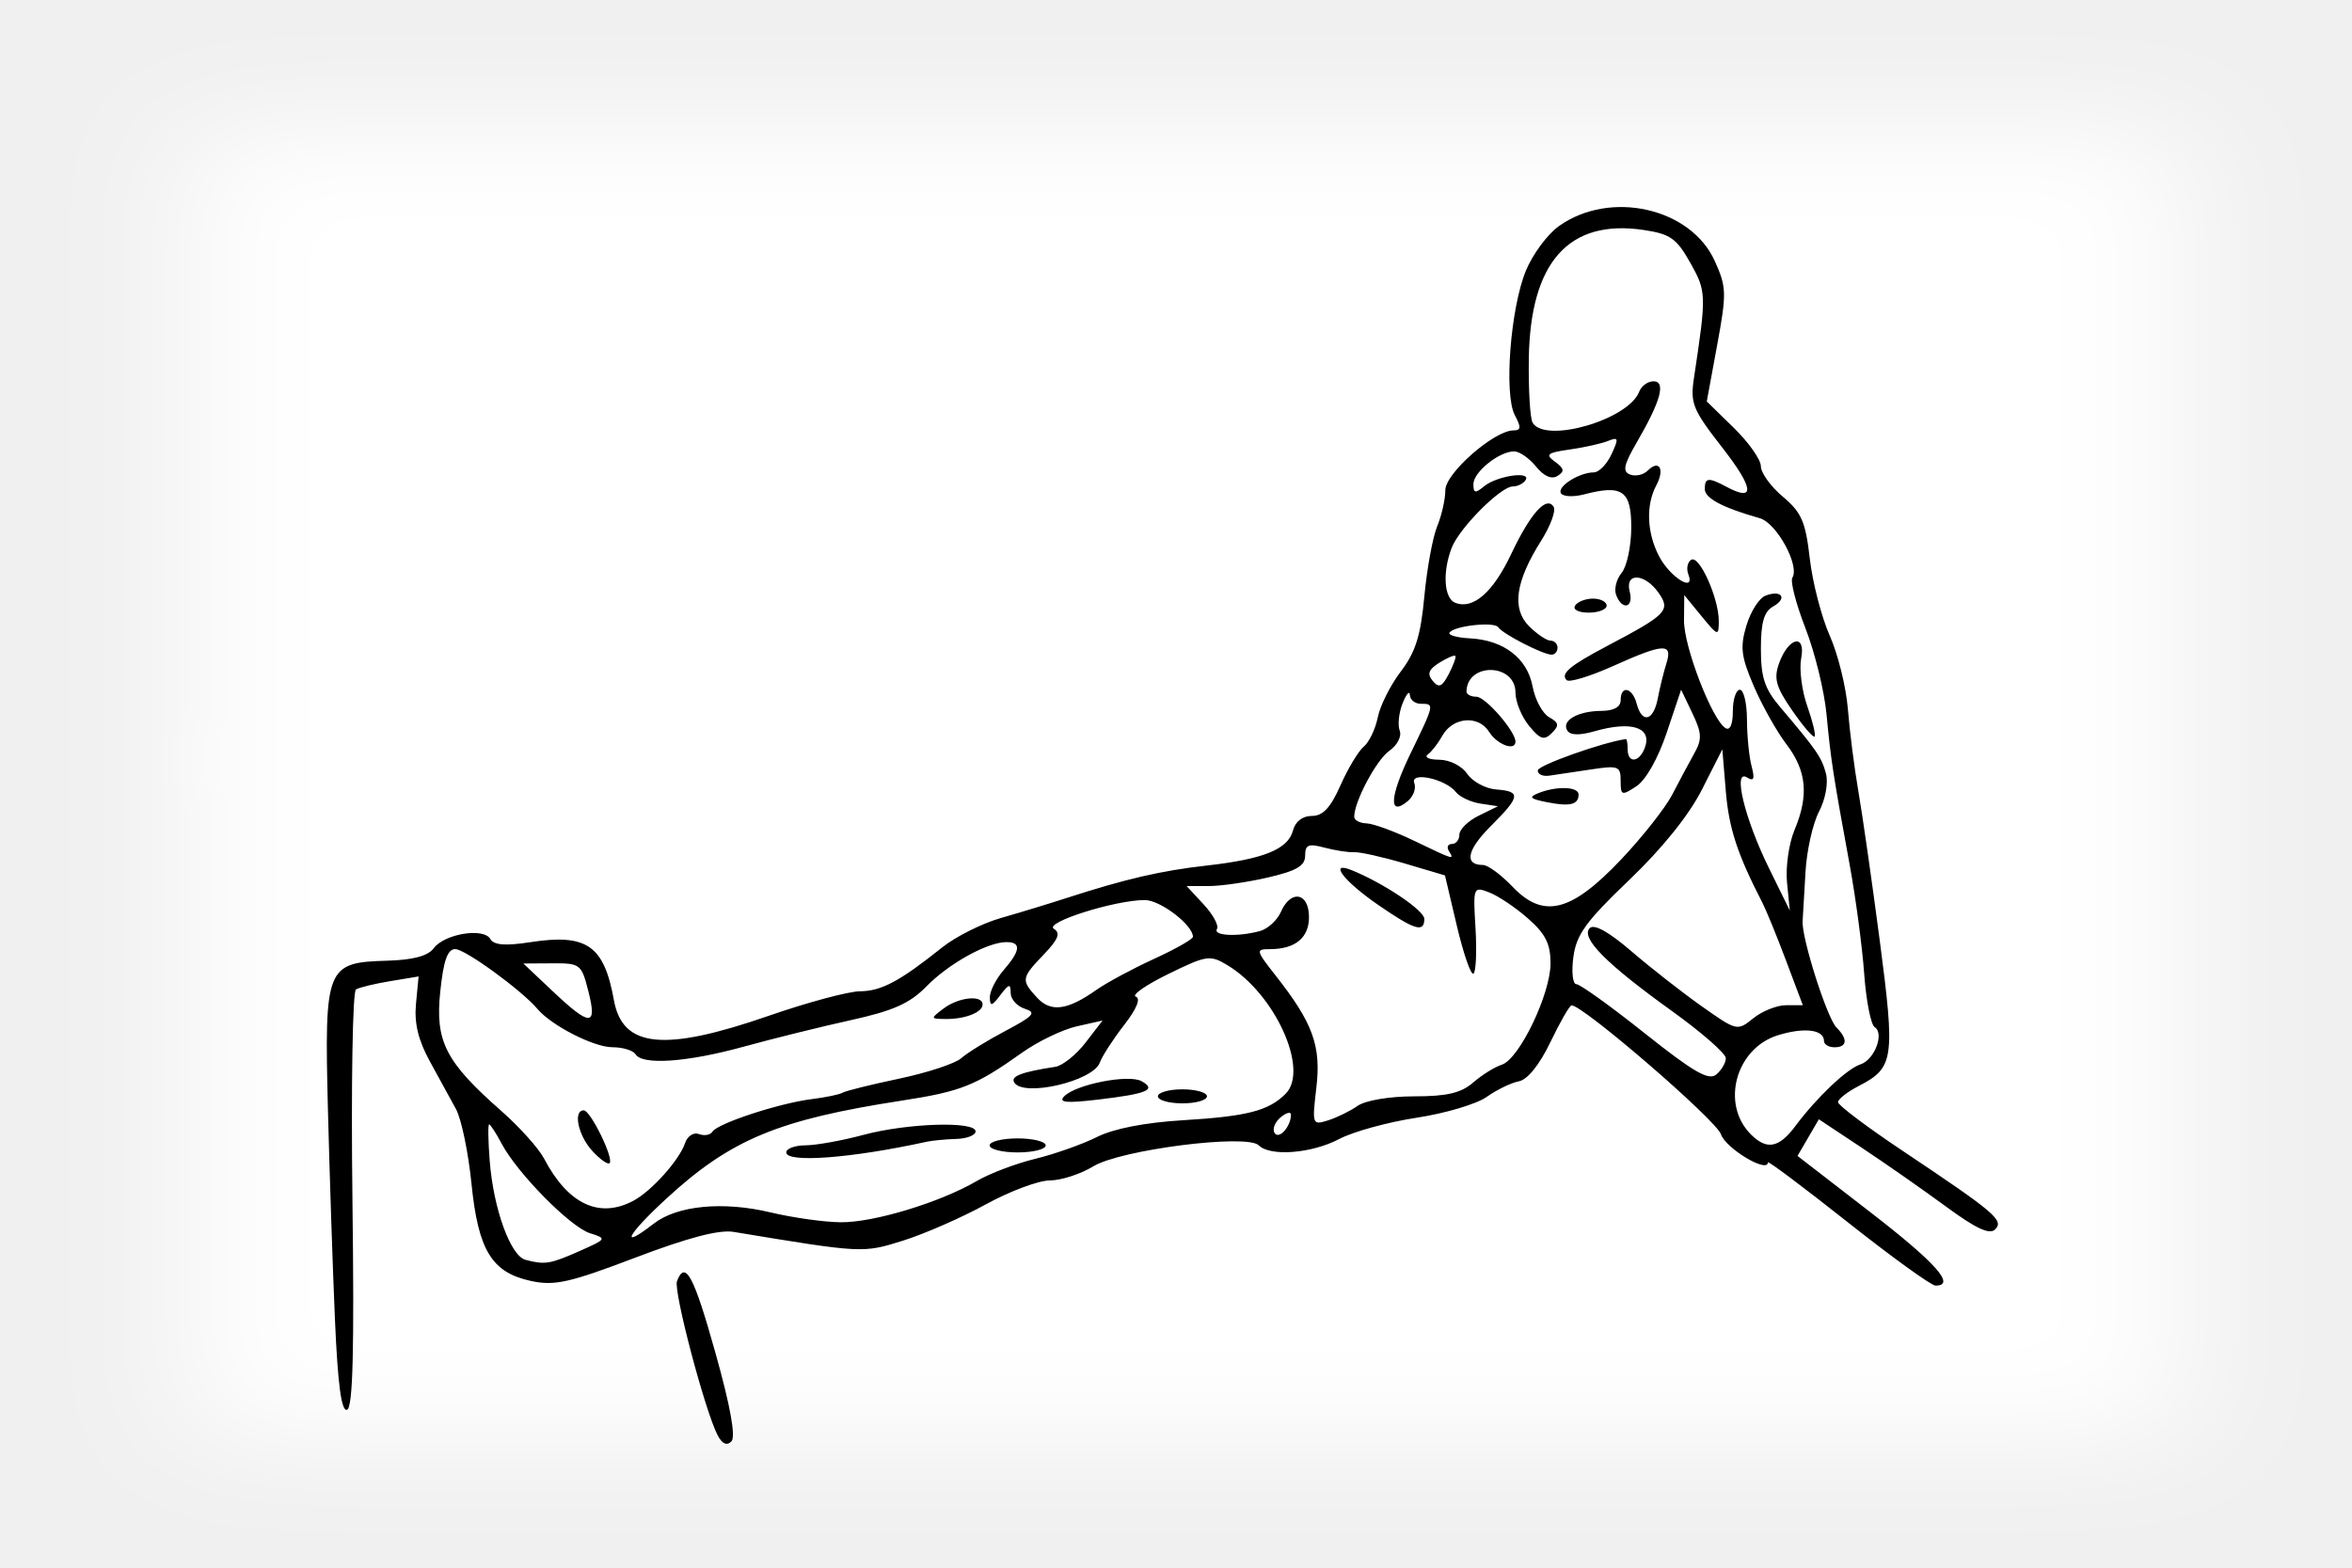
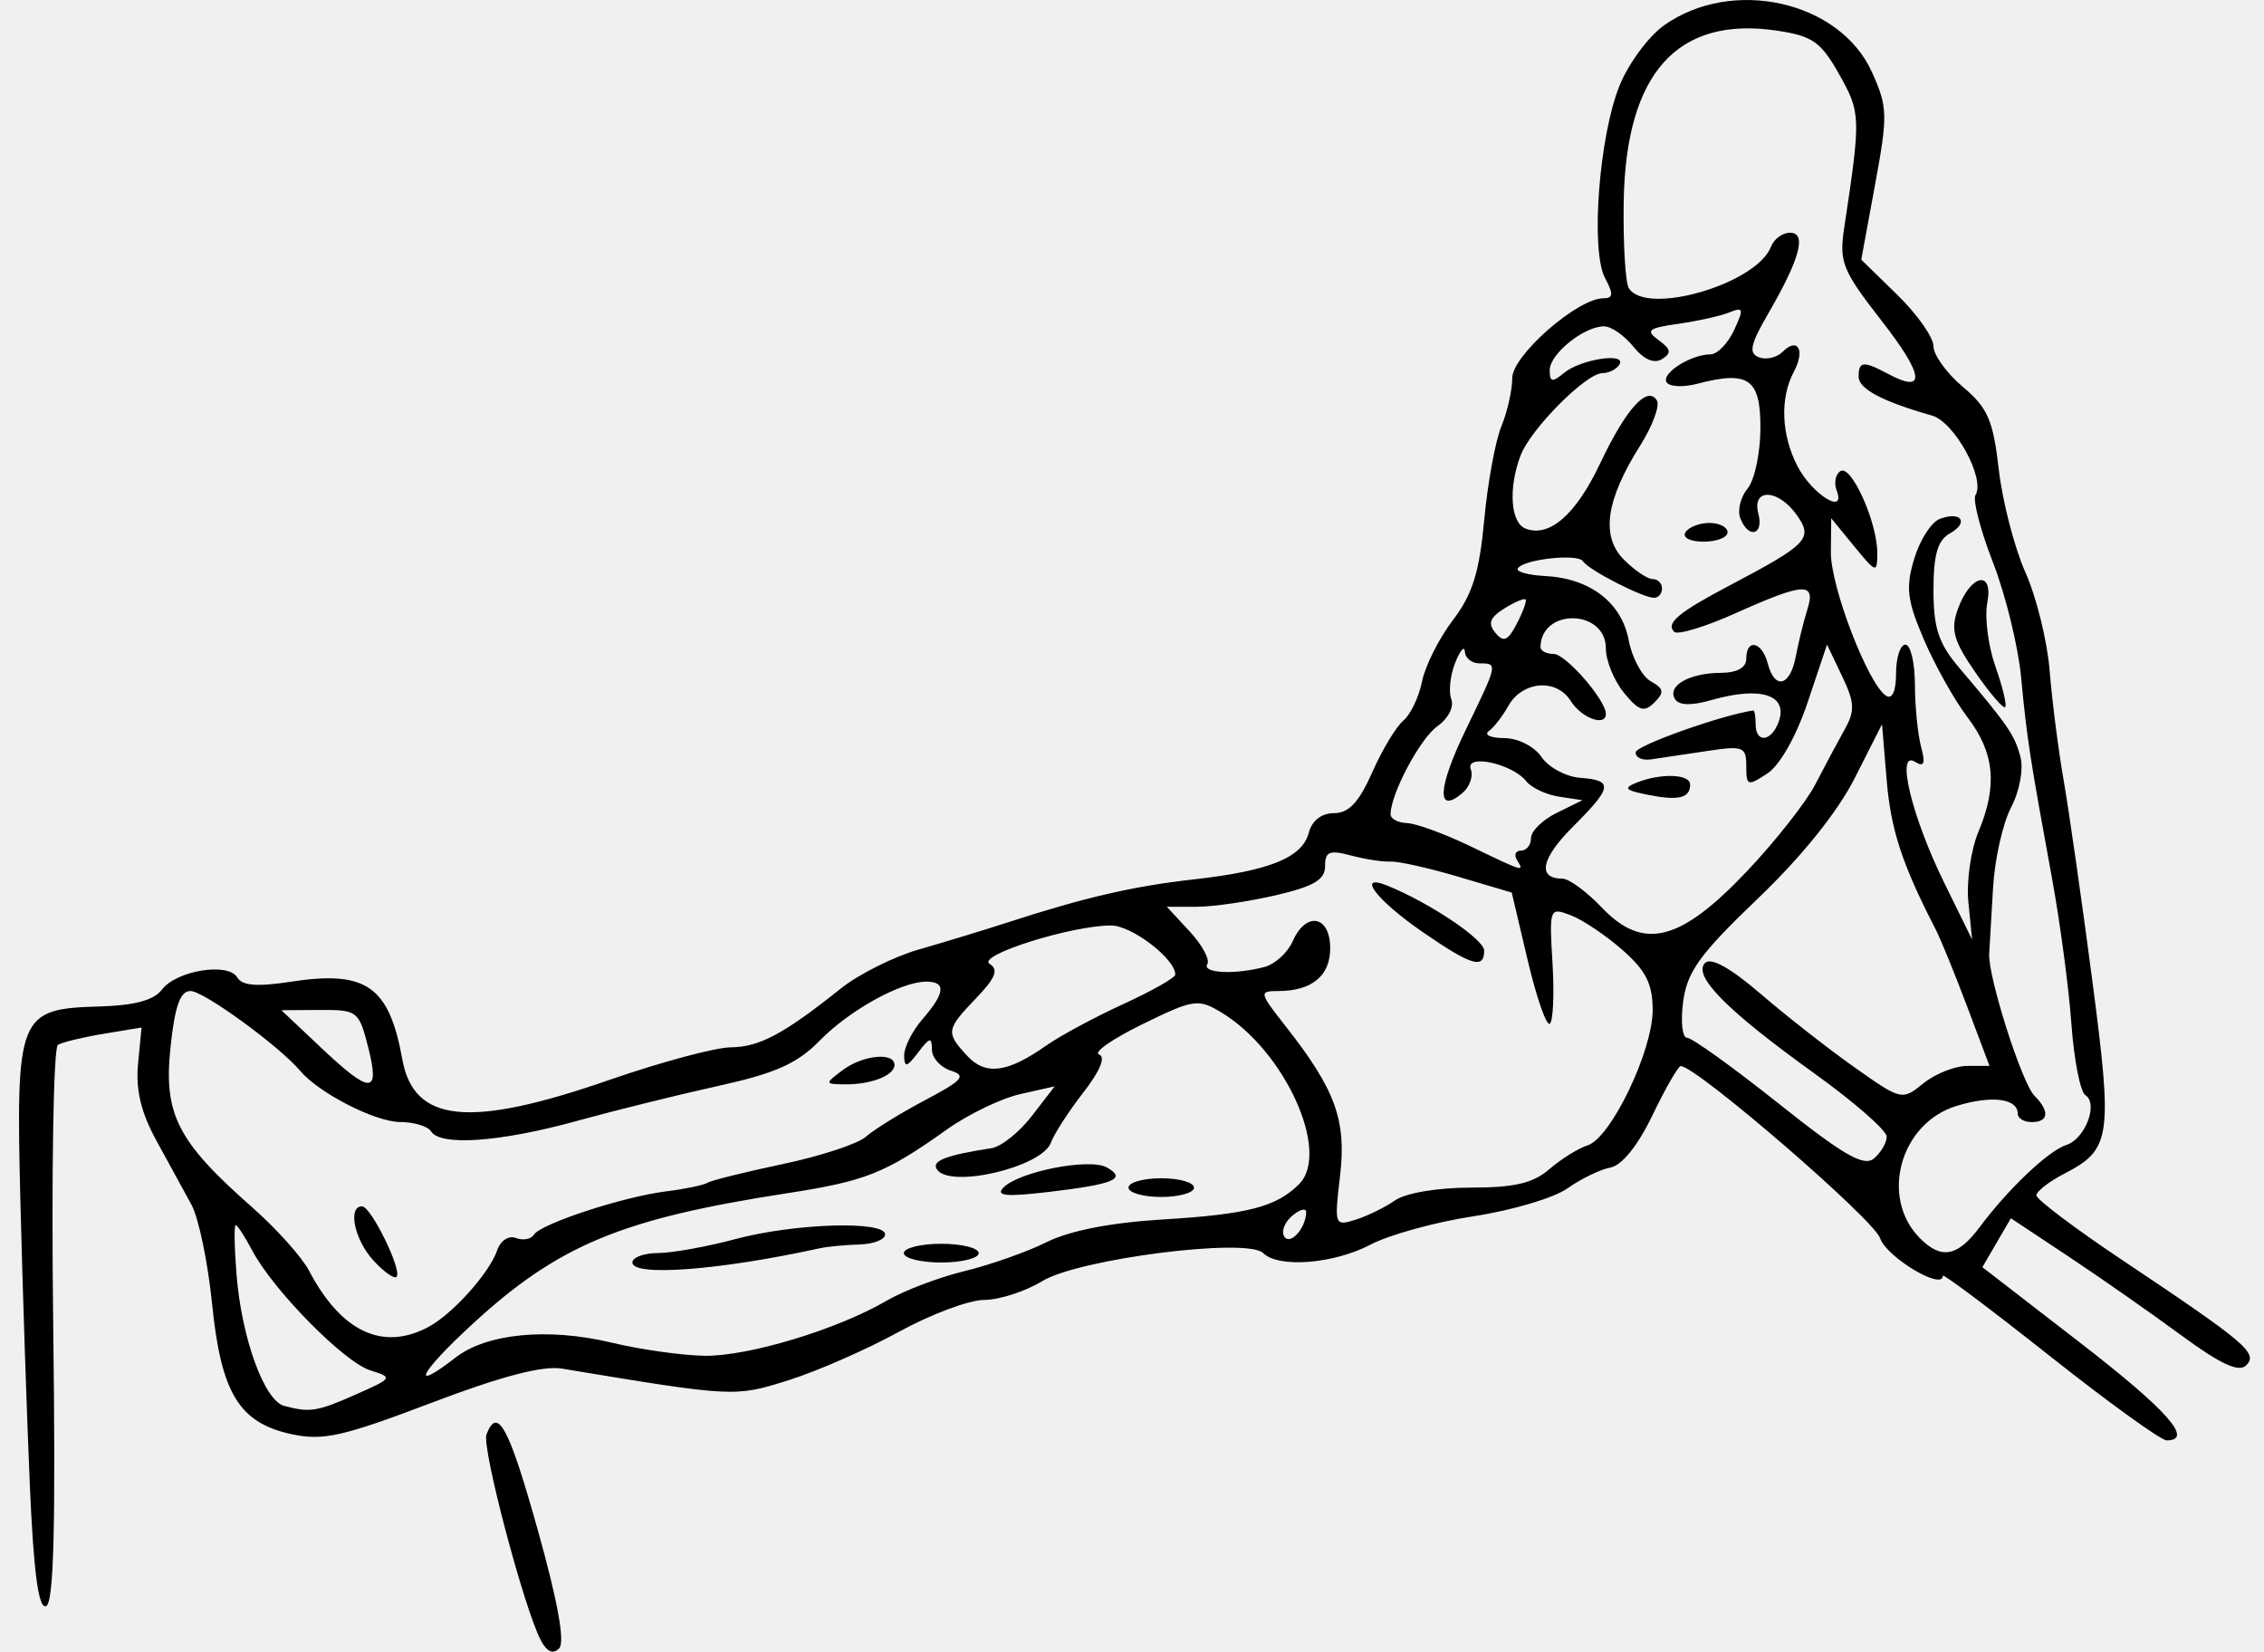
- <svg xmlns="http://www.w3.org/2000/svg" width="335.446" height="223.621" id="svg2" version="1.1">
+ <svg xmlns="http://www.w3.org/2000/svg" xmlns:xlink="http://www.w3.org/1999/xlink" width="241.869" height="176.423" id="svg2" version="1.1">
  <defs id="defs4">
-     <filter id="filter5283" color-interpolation-filters="sRGB">
-       <feGaussianBlur stdDeviation="10.212" id="feGaussianBlur5285" />
-     </filter>
-     <filter id="filter5427" x="-0.286" width="1.572" y="-0.286" height="1.572" color-interpolation-filters="sRGB">
-       <feGaussianBlur stdDeviation="15.758" id="feGaussianBlur5429" />
-     </filter>
+     <radialGradient gradientUnits="userSpaceOnUse" gradientTransform="matrix(1,0,0,0.9181983,-19.28571,-7.910539)" r="209.566" fy="287.501" fx="398.111" cy="287.501" cx="398.111" id="radialGradient5255" xlink:href="#linearGradient5249" />
+     <linearGradient id="linearGradient5249">
+       <stop id="stop5251" offset="0" style="stop-color:#e3e3e3;stop-opacity:1;" />
+       <stop id="stop5253" offset="1" style="stop-color:#e3e3e3;stop-opacity:0;" />
+     </linearGradient>
  </defs>
-   <g id="layer1" transform="translate(-272.2822,-389.4324)">
-     <g id="g5449" transform="matrix(0.9807369,0,0,0.7338333,-46.18595,271.4907)" style="fill:#ffffff;fill-opacity:1">
-       <rect y="185.228" x="352.249" height="255.714" width="290" id="rect2987" style="fill:#ffffff;fill-opacity:1;stroke:none;filter:url(#filter5283)" />
-       <path transform="matrix(1.607432,0,0,0.7737255,-152.976,82.34778)" d="m 467.143,292.005 c 0,36.49 -29.581,66.071 -66.071,66.071 -36.49,0 -66.071,-29.581 -66.071,-66.071 0,-36.49 29.581,-66.071 66.071,-66.071 36.49,0 66.071,29.581 66.071,66.071 z" id="path5317" style="fill:#ffffff;fill-opacity:1;stroke:none;filter:url(#filter5427)" />
-     </g>
-     <rect style="fill:#f5f2f2;fill-opacity:0;stroke:none" id="rect5431" width="335.912" height="290.639" x="341.02" y="131.269" />
-     <path style="fill:#000000" d="m 374.637,594.182 c -1.803,-3.454 -6.331,-20.613 -5.803,-21.99 1.18,-3.076 2.399,-0.801 5.493,10.254 2.139,7.642 2.915,11.959 2.266,12.607 -0.649,0.649 -1.319,0.351 -1.956,-0.871 z m -54.586,-16.559 c -0.319,-7.314 -0.77,-20.843 -1.003,-30.064 -0.508,-20.172 -0.242,-20.838 8.41,-21.081 3.749,-0.105 5.847,-0.666 6.687,-1.786 1.546,-2.061 7.113,-2.966 8.069,-1.311 0.506,0.876 2.125,1.004 5.706,0.453 8.062,-1.24 10.509,0.461 11.922,8.286 1.227,6.795 7.166,7.391 22.078,2.217 5.5,-1.909 11.35,-3.482 13,-3.496 3.072,-0.027 5.667,-1.413 11.777,-6.29 1.912,-1.526 5.669,-3.402 8.349,-4.169 2.68,-0.767 6.898,-2.052 9.373,-2.854 8.363,-2.712 13.475,-3.896 20,-4.63 8.101,-0.911 11.571,-2.324 12.27,-4.995 0.337,-1.29 1.358,-2.077 2.693,-2.077 1.577,0 2.665,-1.164 4.082,-4.368 1.063,-2.402 2.558,-4.887 3.323,-5.522 0.765,-0.635 1.663,-2.515 1.996,-4.178 0.333,-1.663 1.813,-4.607 3.289,-6.543 2.093,-2.745 2.832,-5.101 3.353,-10.704 0.368,-3.952 1.192,-8.451 1.831,-10 0.639,-1.548 1.163,-3.872 1.163,-5.163 0,-2.411 6.978,-8.521 9.732,-8.521 1.061,0 1.099,-0.447 0.182,-2.161 -1.572,-2.938 -0.638,-15.215 1.568,-20.602 0.96,-2.345 3.085,-5.217 4.723,-6.383 7.294,-5.194 18.797,-2.611 22.224,4.989 1.682,3.73 1.705,4.574 0.333,12.021 l -1.476,8.009 3.857,3.766 c 2.121,2.071 3.857,4.535 3.857,5.474 0,0.939 1.41,2.895 3.134,4.345 2.669,2.246 3.24,3.557 3.846,8.839 0.392,3.411 1.673,8.357 2.847,10.992 1.174,2.635 2.338,7.359 2.587,10.5 0.248,3.14 0.921,8.41 1.495,11.71 0.574,3.3 1.949,12.903 3.055,21.339 2.204,16.806 2.018,18.085 -2.993,20.676 -1.634,0.845 -2.97,1.888 -2.97,2.317 0,0.43 4.162,3.563 9.25,6.962 13.174,8.803 14.455,9.892 13.162,11.19 -0.786,0.789 -2.73,-0.115 -7,-3.254 -3.252,-2.39 -8.664,-6.171 -12.027,-8.402 l -6.115,-4.056 -1.522,2.613 -1.522,2.613 10.352,8 c 9.422,7.282 12.282,10.5 9.328,10.5 -0.601,0 -6.226,-4.064 -12.5,-9.031 -6.274,-4.967 -11.406,-8.816 -11.406,-8.552 0,1.621 -6.024,-1.988 -6.699,-4.013 -0.672,-2.017 -19.672,-18.414 -21.301,-18.383 -0.275,0.005 -1.629,2.36 -3.01,5.233 -1.557,3.241 -3.265,5.367 -4.5,5.602 -1.095,0.208 -3.164,1.211 -4.598,2.229 -1.434,1.018 -5.934,2.354 -10,2.97 -4.066,0.616 -9.028,1.98 -11.028,3.033 -3.929,2.068 -9.845,2.533 -11.476,0.902 -1.673,-1.673 -19.687,0.615 -23.594,2.996 -1.812,1.105 -4.607,2.01 -6.211,2.012 -1.604,0.002 -5.705,1.536 -9.113,3.409 -3.408,1.873 -8.703,4.196 -11.768,5.162 -5.771,1.819 -5.779,1.819 -24.225,-1.233 -2.063,-0.341 -6.506,0.824 -13.996,3.673 -9.408,3.577 -11.53,4.053 -14.875,3.333 -5.619,-1.21 -7.543,-4.365 -8.509,-13.955 -0.444,-4.405 -1.435,-9.16 -2.202,-10.566 -0.767,-1.406 -2.448,-4.479 -3.736,-6.828 -1.648,-3.006 -2.231,-5.429 -1.969,-8.182 l 0.373,-3.911 -4.031,0.666 c -2.217,0.366 -4.424,0.9 -4.903,1.185 -0.479,0.285 -0.704,13.805 -0.5,30.044 0.272,21.575 0.064,29.63 -0.773,29.914 -0.804,0.273 -1.318,-3.574 -1.725,-12.909 z m 34.87,-9.719 c 3.904,-1.73 3.94,-1.791 1.5,-2.557 -2.794,-0.877 -10.357,-8.547 -12.595,-12.773 -0.801,-1.512 -1.604,-2.75 -1.784,-2.75 -0.18,0 -0.141,2.362 0.087,5.25 0.539,6.821 2.963,13.508 5.101,14.072 2.769,0.73 3.507,0.611 7.691,-1.242 z m 10.615,-3.93 c 3.326,-2.581 9.884,-3.208 16.648,-1.592 3.155,0.754 7.663,1.387 10.018,1.407 4.711,0.039 14.166,-2.83 19.377,-5.88 1.838,-1.075 5.591,-2.501 8.341,-3.168 2.75,-0.667 6.702,-2.062 8.782,-3.102 2.424,-1.211 6.85,-2.075 12.327,-2.407 9.132,-0.553 12.177,-1.339 14.61,-3.772 3.411,-3.411 -1.515,-14.276 -8.326,-18.362 -2.453,-1.472 -2.946,-1.397 -8.411,1.277 -3.193,1.562 -5.276,3.017 -4.63,3.232 0.739,0.246 0.119,1.75 -1.673,4.054 -1.566,2.014 -3.123,4.421 -3.459,5.35 -0.96,2.652 -10.891,4.965 -12.203,2.842 -0.553,-0.894 1.016,-1.494 5.857,-2.24 1.031,-0.159 2.969,-1.71 4.307,-3.446 l 2.432,-3.158 -3.687,0.832 c -2.028,0.457 -5.541,2.15 -7.807,3.762 -6.614,4.705 -8.667,5.524 -17.12,6.828 -17.655,2.724 -24.399,5.527 -33.56,13.949 -5.673,5.215 -6.816,7.467 -1.824,3.594 z m 18.885,-10.149 c 0,-0.55 1.238,-1.005 2.75,-1.012 1.512,-0.007 5.225,-0.676 8.25,-1.488 6.282,-1.686 16,-1.99 16,-0.5 0,0.55 -1.238,1.034 -2.75,1.077 -1.512,0.042 -3.425,0.225 -4.25,0.406 -10.648,2.341 -20,3.05 -20,1.517 z m 29,-1 c 0,-0.55 1.8,-1 4,-1 2.2,0 4,0.45 4,1 0,0.55 -1.8,1 -4,1 -2.2,0 -4,-0.45 -4,-1 z m 10.629,-6.994 c 1.667,-1.719 9.212,-3.195 11.056,-2.162 2.168,1.213 0.805,1.789 -6.185,2.617 -4.556,0.539 -5.728,0.43 -4.871,-0.454 z m 13.371,-0.006 c 0,-0.55 1.575,-1 3.5,-1 1.925,0 3.5,0.45 3.5,1 0,0.55 -1.575,1 -3.5,1 -1.925,0 -3.5,-0.45 -3.5,-1 z m -74.789,14.887 c 2.591,-1.387 6.535,-5.789 7.353,-8.21 0.346,-1.022 1.222,-1.59 1.994,-1.294 0.758,0.291 1.622,0.133 1.921,-0.351 0.724,-1.172 9.547,-4.063 14.135,-4.632 2.014,-0.25 4,-0.663 4.413,-0.918 0.413,-0.255 4.042,-1.156 8.065,-2.002 4.023,-0.846 8.01,-2.16 8.861,-2.919 0.851,-0.759 3.69,-2.514 6.311,-3.899 4.04,-2.137 4.458,-2.616 2.75,-3.158 -1.108,-0.352 -2.014,-1.37 -2.014,-2.263 0,-1.354 -0.244,-1.302 -1.468,0.317 -1.208,1.596 -1.474,1.658 -1.5,0.344 -0.018,-0.878 0.868,-2.635 1.968,-3.903 2.416,-2.786 2.538,-4 0.401,-4 -2.702,0 -8.218,3.055 -11.409,6.319 -2.372,2.427 -4.722,3.476 -10.764,4.808 -4.251,0.937 -11.104,2.634 -15.229,3.771 -8.12,2.238 -14.517,2.692 -15.5,1.101 -0.34,-0.55 -1.829,-1.002 -3.309,-1.004 -2.646,-0.004 -8.677,-3.088 -10.673,-5.458 -2.239,-2.658 -10.316,-8.538 -11.728,-8.538 -1.104,0 -1.673,1.613 -2.139,6.066 -0.742,7.096 0.751,10.016 8.7,17.012 2.594,2.283 5.338,5.338 6.098,6.787 3.424,6.531 7.881,8.635 12.762,6.023 z m -5.91,-7.141 c -2.002,-2.204 -2.73,-5.746 -1.181,-5.746 0.96,0 4.327,6.887 3.682,7.532 -0.253,0.253 -1.379,-0.55 -2.501,-1.786 z m 50.141,-20.278 c 2.144,-1.621 5.559,-1.975 5.559,-0.575 0,1.133 -2.526,2.116 -5.332,2.075 -2.122,-0.031 -2.127,-0.063 -0.227,-1.5 z m 121.468,16.782 c 3.078,-4.12 7.375,-8.194 9.289,-8.808 2.007,-0.643 3.447,-4.419 2.028,-5.317 -0.543,-0.344 -1.215,-3.775 -1.493,-7.625 -0.278,-3.85 -1.208,-10.825 -2.065,-15.5 -2.379,-12.966 -2.695,-15.025 -3.305,-21.5 -0.311,-3.3 -1.664,-8.825 -3.007,-12.277 -1.343,-3.452 -2.183,-6.695 -1.867,-7.206 1.076,-1.741 -2.245,-7.807 -4.648,-8.488 -5.296,-1.501 -7.841,-2.848 -7.841,-4.151 0,-1.658 0.513,-1.71 3.121,-0.314 4.111,2.2 3.891,0.192 -0.614,-5.592 -4.246,-5.451 -4.6,-6.323 -4.048,-9.973 1.795,-11.886 1.782,-12.298 -0.527,-16.406 -1.955,-3.479 -2.849,-4.109 -6.638,-4.677 -10.68,-1.602 -16.19,4.567 -16.391,18.35 -0.065,4.443 0.182,8.562 0.548,9.155 1.852,2.996 13.661,-0.446 15.189,-4.428 0.315,-0.822 1.231,-1.494 2.034,-1.494 1.814,0 1.061,2.794 -2.328,8.633 -1.922,3.311 -2.119,4.24 -0.994,4.672 0.772,0.296 1.902,0.042 2.51,-0.566 1.639,-1.639 2.463,-0.214 1.22,2.11 -1.499,2.801 -1.35,6.73 0.382,10.08 1.562,3.021 5.224,5.305 4.192,2.615 -0.312,-0.814 -0.128,-1.751 0.41,-2.083 1.156,-0.714 3.938,5.484 3.93,8.758 -0.005,2.182 -0.112,2.151 -2.464,-0.718 l -2.459,-3 -0.036,3.626 c -0.037,3.691 3.996,14.158 5.911,15.342 0.65,0.402 1.053,-0.52 1.053,-2.408 0,-1.682 0.45,-3.059 1,-3.059 0.55,0 1.006,1.913 1.014,4.25 0.008,2.337 0.303,5.333 0.658,6.656 0.486,1.817 0.327,2.21 -0.652,1.605 -2.07,-1.279 -0.342,5.868 3.122,12.918 l 2.983,6.07 -0.398,-4 c -0.219,-2.2 0.262,-5.575 1.07,-7.5 2.066,-4.924 1.733,-8.439 -1.158,-12.229 -1.373,-1.8 -3.463,-5.522 -4.645,-8.272 -1.817,-4.227 -1.981,-5.562 -1.062,-8.645 0.598,-2.006 1.822,-3.929 2.721,-4.274 2.306,-0.885 3.19,0.369 1.089,1.545 -1.298,0.727 -1.742,2.265 -1.742,6.043 0,4.077 0.538,5.702 2.75,8.308 5.219,6.148 5.925,7.174 6.533,9.498 0.35,1.34 -0.076,3.651 -1.002,5.43 -0.887,1.703 -1.75,5.572 -1.919,8.597 -0.169,3.025 -0.354,6.175 -0.41,7 -0.163,2.378 3.478,13.829 4.826,15.178 1.654,1.654 1.539,2.822 -0.278,2.822 -0.825,0 -1.5,-0.402 -1.5,-0.893 0,-1.636 -2.778,-1.988 -6.549,-0.831 -6.033,1.852 -8.216,9.816 -3.878,14.154 2.267,2.267 4.003,1.944 6.337,-1.18 z m -0.435,-59.286 c -2.313,-3.338 -2.656,-4.544 -1.899,-6.686 1.338,-3.785 3.866,-4.37 3.171,-0.734 -0.295,1.542 0.096,4.596 0.869,6.786 0.773,2.19 1.242,4.146 1.043,4.345 -0.199,0.199 -1.632,-1.471 -3.185,-3.711 z m -71.49,57.664 c 0.008,-0.48 -0.655,-0.316 -1.474,0.363 -0.819,0.68 -1.213,1.683 -0.875,2.229 0.62,1.003 2.318,-0.872 2.349,-2.593 z m 9.488,-1.262 c 1.142,-0.79 4.551,-1.365 8.097,-1.365 4.658,0 6.668,-0.472 8.396,-1.97 1.249,-1.084 3.088,-2.23 4.087,-2.546 2.485,-0.789 6.948,-10.075 6.948,-14.457 0,-2.784 -0.719,-4.212 -3.231,-6.416 -1.777,-1.559 -4.266,-3.229 -5.53,-3.709 -2.263,-0.86 -2.293,-0.779 -1.938,5.158 0.198,3.318 0.064,6.216 -0.298,6.44 -0.362,0.224 -1.424,-2.838 -2.359,-6.805 l -1.7,-7.212 -5.721,-1.695 c -3.147,-0.932 -6.396,-1.659 -7.221,-1.615 -0.825,0.044 -2.737,-0.251 -4.25,-0.654 -2.285,-0.61 -2.75,-0.416 -2.75,1.147 0,1.449 -1.213,2.163 -5.279,3.108 -2.904,0.675 -6.707,1.227 -8.452,1.227 l -3.173,0 2.434,2.626 c 1.338,1.444 2.19,3.019 1.893,3.5 -0.601,0.972 2.963,1.146 6.117,0.299 1.122,-0.301 2.472,-1.533 3,-2.736 1.404,-3.198 3.95,-2.795 4.008,0.635 0.051,3.018 -1.923,4.677 -5.566,4.677 -2.058,0 -2.024,0.16 0.797,3.75 5.338,6.792 6.521,10.044 5.821,15.999 -0.619,5.266 -0.579,5.379 1.633,4.689 1.247,-0.389 3.155,-1.322 4.24,-2.073 z m 2.952,-28.669 c -4.953,-3.413 -7.166,-6.333 -3.748,-4.945 4.523,1.837 10.323,5.732 10.323,6.933 0,2.018 -1.358,1.607 -6.575,-1.988 z m 49.575,21.856 c 0,-0.661 -3.487,-3.708 -7.75,-6.77 -9.325,-6.699 -13.009,-10.424 -11.652,-11.78 0.629,-0.629 2.724,0.536 5.937,3.301 2.731,2.35 7.243,5.881 10.026,7.847 5.013,3.541 5.082,3.557 7.361,1.712 1.265,-1.024 3.371,-1.862 4.681,-1.862 l 2.381,0 -2.391,-6.354 c -1.315,-3.494 -2.832,-7.207 -3.369,-8.25 -3.57,-6.923 -4.781,-10.61 -5.222,-15.896 l -0.5,-6 -2.914,5.754 c -1.842,3.636 -5.656,8.377 -10.363,12.88 -6.183,5.916 -7.536,7.783 -7.967,10.996 -0.287,2.137 -0.095,3.87 0.429,3.87 0.522,0 4.915,3.156 9.762,7.014 6.942,5.525 9.105,6.773 10.183,5.878 0.753,-0.625 1.369,-1.678 1.369,-2.339 z m -162.228,-9.553 c -0.981,-3.863 -1.157,-3.999 -5.144,-3.975 l -4.128,0.025 4.211,3.975 c 5.352,5.052 6.348,5.047 5.061,-0.025 z m 72.428,-0.164 c 1.485,-1.046 5.197,-3.045 8.25,-4.442 3.053,-1.398 5.55,-2.816 5.55,-3.153 0,-1.683 -4.656,-5.241 -6.859,-5.241 -4.265,0 -14.418,3.211 -12.975,4.103 0.984,0.608 0.637,1.493 -1.434,3.654 -3.221,3.362 -3.268,3.66 -0.982,6.146 1.97,2.143 4.311,1.847 8.45,-1.067 z m 74.846,-18.601 c 3.05,-3.219 6.345,-7.402 7.323,-9.295 0.978,-1.893 2.381,-4.519 3.119,-5.836 1.144,-2.042 1.106,-2.89 -0.26,-5.753 l -1.601,-3.358 -2.063,6.148 c -1.228,3.66 -2.974,6.746 -4.313,7.625 -2.105,1.383 -2.25,1.332 -2.25,-0.78 0,-2.091 -0.315,-2.21 -4.25,-1.614 -2.337,0.354 -5.011,0.753 -5.941,0.886 -0.93,0.133 -1.662,-0.208 -1.627,-0.758 0.047,-0.729 9.251,-3.999 12.568,-4.465 0.138,-0.019 0.25,0.64 0.25,1.465 0,2.021 1.63,1.907 2.427,-0.17 1.131,-2.947 -1.824,-3.937 -7.17,-2.404 -2.134,0.612 -3.448,0.574 -3.872,-0.112 -0.87,-1.408 1.515,-2.781 4.865,-2.799 1.771,-0.01 2.75,-0.549 2.75,-1.515 0,-2.198 1.68,-1.831 2.29,0.5 0.751,2.873 2.396,2.463 3.003,-0.75 0.286,-1.512 0.84,-3.763 1.23,-5 0.934,-2.959 -0.339,-2.894 -7.669,0.396 -3.243,1.455 -6.194,2.348 -6.558,1.983 -0.917,-0.917 0.445,-2.062 5.821,-4.896 8.472,-4.465 9.044,-5.058 7.295,-7.556 -1.973,-2.816 -4.845,-2.94 -4.122,-0.178 0.606,2.318 -1.069,2.74 -1.933,0.487 -0.319,-0.832 0.032,-2.252 0.781,-3.155 0.749,-0.903 1.367,-3.805 1.374,-6.449 0.013,-5.29 -1.258,-6.184 -6.749,-4.747 -1.505,0.394 -2.98,0.322 -3.278,-0.16 -0.59,-0.955 2.585,-2.972 4.699,-2.984 0.724,-0.004 1.854,-1.168 2.513,-2.587 1.059,-2.281 1.001,-2.5 -0.5,-1.894 -0.933,0.377 -3.388,0.926 -5.456,1.219 -3.244,0.461 -3.532,0.701 -2.099,1.749 1.322,0.966 1.393,1.38 0.347,2.026 -0.844,0.522 -1.938,0.04 -3.062,-1.347 -0.962,-1.188 -2.364,-2.159 -3.116,-2.159 -2.147,0 -5.812,2.951 -5.812,4.679 0,1.288 0.27,1.342 1.521,0.303 1.784,-1.48 6.75,-2.231 5.925,-0.895 -0.31,0.502 -1.127,0.912 -1.815,0.912 -1.739,0 -7.665,5.961 -8.742,8.792 -1.327,3.491 -1.074,7.199 0.533,7.816 2.547,0.977 5.378,-1.493 7.956,-6.942 2.763,-5.84 5.056,-8.392 6.069,-6.752 0.344,0.556 -0.458,2.728 -1.782,4.825 -3.674,5.82 -4.224,9.701 -1.73,12.196 1.136,1.136 2.515,2.065 3.065,2.065 0.55,0 1,0.45 1,1 0,0.55 -0.381,1 -0.846,1 -1.215,0 -7.025,-2.983 -7.59,-3.897 -0.533,-0.863 -6.374,-0.225 -6.975,0.762 -0.213,0.349 1.106,0.713 2.93,0.808 4.802,0.251 8.166,2.833 8.919,6.848 0.353,1.884 1.412,3.859 2.352,4.39 1.416,0.799 1.483,1.19 0.389,2.277 -1.091,1.084 -1.656,0.902 -3.25,-1.048 -1.061,-1.298 -1.929,-3.427 -1.929,-4.731 0,-4.194 -6.899,-4.35 -6.985,-0.158 -0.008,0.412 0.629,0.75 1.417,0.75 1.286,0 5.568,4.925 5.568,6.404 0,1.403 -2.623,0.43 -3.764,-1.397 -1.523,-2.439 -5.197,-2.117 -6.685,0.585 -0.578,1.049 -1.501,2.239 -2.051,2.643 -0.55,0.404 0.183,0.742 1.628,0.75 1.497,0.009 3.219,0.88 4,2.024 0.755,1.105 2.609,2.103 4.122,2.218 3.58,0.273 3.471,0.985 -0.799,5.256 -3.383,3.383 -3.8,5.517 -1.079,5.517 0.69,0 2.576,1.387 4.191,3.082 4.426,4.644 8.366,3.665 15.482,-3.847 z m -10.545,-8.191 c -2.475,-0.494 -2.679,-0.726 -1.168,-1.322 2.579,-1.017 5.668,-0.898 5.668,0.218 0,1.454 -1.23,1.756 -4.5,1.103 z m 4,-28.044 c 0.34,-0.55 1.491,-1 2.559,-1 1.068,0 1.941,0.45 1.941,1 0,0.55 -1.152,1 -2.559,1 -1.451,0 -2.292,-0.433 -1.941,-1 z m -18,35 c -0.34,-0.55 -0.141,-1 0.441,-1 0.582,0 1.059,-0.603 1.059,-1.339 0,-0.737 1.238,-1.948 2.75,-2.691 l 2.75,-1.352 -2.5,-0.379 c -1.375,-0.209 -2.95,-0.948 -3.5,-1.643 -1.502,-1.898 -6.587,-2.985 -5.928,-1.267 0.285,0.744 -0.137,1.896 -0.938,2.561 -2.759,2.29 -2.592,-0.621 0.388,-6.773 3.452,-7.127 3.45,-7.115 1.478,-7.115 -0.825,0 -1.529,-0.562 -1.563,-1.25 -0.035,-0.688 -0.501,-0.154 -1.036,1.185 -0.535,1.339 -0.721,3.09 -0.414,3.89 0.313,0.816 -0.337,2.083 -1.478,2.882 -1.845,1.292 -5.008,7.239 -5.008,9.415 0,0.483 0.787,0.904 1.75,0.936 0.963,0.032 4,1.141 6.75,2.464 5.796,2.79 5.814,2.795 5,1.478 z m 0.93,-27.819 c -0.129,-0.176 -1.156,0.256 -2.281,0.959 -1.546,0.966 -1.779,1.6 -0.953,2.596 0.876,1.055 1.33,0.864 2.281,-0.959 0.653,-1.252 1.082,-2.42 0.953,-2.596 z" id="path5520" />
+   <g id="layer1" transform="translate(-316.4933,-417.5893)">
+     <path style="fill:#000000" d="m 374.268,592.807 c -1.803,-3.454 -6.331,-20.613 -5.803,-21.99 1.18,-3.076 2.399,-0.801 5.493,10.254 2.139,7.642 2.915,11.959 2.266,12.607 -0.649,0.649 -1.319,0.351 -1.956,-0.871 z m -54.586,-16.559 c -0.319,-7.314 -0.77,-20.843 -1.003,-30.064 -0.508,-20.172 -0.242,-20.838 8.41,-21.081 3.749,-0.105 5.847,-0.666 6.687,-1.786 1.546,-2.061 7.113,-2.966 8.069,-1.311 0.506,0.876 2.125,1.004 5.706,0.453 8.062,-1.24 10.509,0.461 11.922,8.286 1.227,6.795 7.166,7.391 22.078,2.217 5.5,-1.909 11.35,-3.482 13,-3.496 3.072,-0.027 5.667,-1.413 11.777,-6.29 1.912,-1.526 5.669,-3.402 8.349,-4.169 2.68,-0.767 6.899,-2.052 9.373,-2.854 8.363,-2.712 13.475,-3.896 20,-4.63 8.101,-0.911 11.571,-2.324 12.27,-4.995 0.337,-1.29 1.358,-2.077 2.693,-2.077 1.577,0 2.665,-1.164 4.082,-4.368 1.063,-2.402 2.558,-4.887 3.323,-5.522 0.765,-0.635 1.663,-2.515 1.996,-4.178 0.333,-1.663 1.813,-4.607 3.289,-6.543 2.094,-2.745 2.832,-5.101 3.353,-10.704 0.368,-3.952 1.192,-8.451 1.831,-10 0.639,-1.548 1.163,-3.872 1.163,-5.163 0,-2.411 6.978,-8.521 9.732,-8.521 1.062,0 1.099,-0.447 0.182,-2.161 -1.572,-2.938 -0.638,-15.215 1.568,-20.602 0.96,-2.345 3.085,-5.217 4.723,-6.383 7.294,-5.194 18.797,-2.611 22.224,4.989 1.682,3.73 1.705,4.574 0.333,12.021 l -1.476,8.009 3.857,3.766 c 2.121,2.071 3.857,4.535 3.857,5.474 0,0.939 1.41,2.895 3.134,4.345 2.669,2.246 3.24,3.557 3.846,8.839 0.392,3.411 1.673,8.357 2.847,10.992 1.175,2.635 2.338,7.359 2.587,10.5 0.248,3.14 0.921,8.41 1.495,11.71 0.574,3.3 1.949,12.903 3.055,21.339 2.204,16.806 2.018,18.085 -2.994,20.676 -1.634,0.845 -2.97,1.888 -2.97,2.317 0,0.43 4.162,3.563 9.25,6.962 13.174,8.803 14.455,9.892 13.162,11.19 -0.786,0.789 -2.73,-0.115 -7,-3.253 -3.252,-2.39 -8.664,-6.171 -12.027,-8.402 l -6.115,-4.056 -1.522,2.613 -1.522,2.613 10.352,8 c 9.422,7.282 12.282,10.5 9.328,10.5 -0.601,0 -6.226,-4.064 -12.5,-9.031 -6.274,-4.967 -11.406,-8.816 -11.406,-8.552 0,1.621 -6.024,-1.988 -6.699,-4.013 -0.672,-2.017 -19.672,-18.414 -21.301,-18.383 -0.275,0.005 -1.629,2.36 -3.01,5.233 -1.557,3.241 -3.265,5.367 -4.5,5.602 -1.095,0.208 -3.164,1.211 -4.598,2.229 -1.435,1.018 -5.934,2.354 -10,2.97 -4.066,0.616 -9.028,1.98 -11.028,3.033 -3.929,2.068 -9.845,2.533 -11.476,0.902 -1.673,-1.673 -19.688,0.615 -23.594,2.996 -1.812,1.105 -4.606,2.01 -6.211,2.012 -1.604,0.002 -5.705,1.536 -9.113,3.409 -3.408,1.873 -8.703,4.196 -11.768,5.162 -5.771,1.819 -5.779,1.819 -24.225,-1.233 -2.063,-0.341 -6.506,0.824 -13.996,3.673 -9.408,3.577 -11.53,4.053 -14.875,3.333 -5.619,-1.21 -7.543,-4.365 -8.509,-13.955 -0.444,-4.405 -1.435,-9.16 -2.202,-10.566 -0.767,-1.406 -2.448,-4.479 -3.736,-6.828 -1.648,-3.006 -2.231,-5.429 -1.969,-8.182 l 0.373,-3.911 -4.031,0.666 c -2.217,0.366 -4.424,0.9 -4.903,1.185 -0.479,0.285 -0.705,13.805 -0.5,30.044 0.272,21.575 0.063,29.63 -0.773,29.914 -0.804,0.273 -1.318,-3.574 -1.725,-12.909 z m 34.87,-9.719 c 3.904,-1.73 3.94,-1.791 1.5,-2.557 -2.794,-0.877 -10.357,-8.547 -12.595,-12.773 -0.801,-1.512 -1.603,-2.75 -1.784,-2.75 -0.18,0 -0.141,2.362 0.087,5.25 0.539,6.821 2.963,13.508 5.101,14.072 2.769,0.73 3.507,0.611 7.691,-1.242 z m 10.615,-3.93 c 3.326,-2.581 9.884,-3.208 16.648,-1.592 3.155,0.754 7.663,1.387 10.018,1.407 4.71,0.039 14.166,-2.83 19.377,-5.88 1.838,-1.075 5.591,-2.501 8.341,-3.168 2.75,-0.667 6.702,-2.062 8.783,-3.102 2.424,-1.211 6.85,-2.075 12.327,-2.407 9.132,-0.553 12.177,-1.339 14.61,-3.772 3.411,-3.411 -1.515,-14.276 -8.326,-18.362 -2.453,-1.472 -2.946,-1.397 -8.411,1.277 -3.193,1.562 -5.277,3.017 -4.63,3.232 0.74,0.246 0.119,1.75 -1.673,4.054 -1.566,2.014 -3.123,4.421 -3.459,5.35 -0.96,2.652 -10.891,4.965 -12.203,2.842 -0.553,-0.894 1.016,-1.494 5.857,-2.24 1.031,-0.159 2.969,-1.71 4.307,-3.446 l 2.432,-3.158 -3.687,0.832 c -2.028,0.457 -5.541,2.15 -7.807,3.762 -6.614,4.705 -8.667,5.524 -17.12,6.828 -17.655,2.724 -24.399,5.527 -33.56,13.949 -5.673,5.215 -6.816,7.467 -1.824,3.594 z m 18.885,-10.149 c 0,-0.55 1.238,-1.005 2.75,-1.012 1.512,-0.007 5.225,-0.676 8.25,-1.488 6.282,-1.686 16,-1.99 16,-0.5 0,0.55 -1.238,1.034 -2.75,1.077 -1.512,0.042 -3.425,0.225 -4.25,0.406 -10.648,2.341 -20,3.05 -20,1.517 z m 29,-1 c 0,-0.55 1.8,-1 4,-1 2.2,0 4,0.45 4,1 0,0.55 -1.8,1 -4,1 -2.2,0 -4,-0.45 -4,-1 z m 10.629,-6.994 c 1.667,-1.719 9.212,-3.195 11.056,-2.162 2.167,1.213 0.805,1.789 -6.185,2.617 -4.556,0.539 -5.728,0.43 -4.871,-0.454 z m 13.371,-0.006 c 0,-0.55 1.575,-1 3.5,-1 1.925,0 3.5,0.45 3.5,1 0,0.55 -1.575,1 -3.5,1 -1.925,0 -3.5,-0.45 -3.5,-1 z m -74.789,14.887 c 2.591,-1.387 6.535,-5.789 7.354,-8.21 0.346,-1.022 1.222,-1.59 1.994,-1.294 0.758,0.291 1.622,0.133 1.921,-0.351 0.724,-1.172 9.547,-4.063 14.135,-4.632 2.014,-0.25 4,-0.663 4.413,-0.918 0.413,-0.255 4.042,-1.156 8.065,-2.002 4.023,-0.846 8.01,-2.16 8.861,-2.919 0.851,-0.759 3.69,-2.514 6.311,-3.899 4.04,-2.137 4.458,-2.616 2.75,-3.158 -1.108,-0.352 -2.014,-1.37 -2.014,-2.263 0,-1.354 -0.244,-1.302 -1.468,0.317 -1.208,1.596 -1.474,1.658 -1.5,0.344 -0.017,-0.878 0.868,-2.635 1.968,-3.903 2.416,-2.786 2.538,-4 0.401,-4 -2.702,0 -8.218,3.055 -11.409,6.319 -2.373,2.427 -4.722,3.476 -10.764,4.808 -4.251,0.937 -11.104,2.634 -15.229,3.771 -8.12,2.238 -14.517,2.692 -15.5,1.101 -0.34,-0.55 -1.829,-1.002 -3.309,-1.004 -2.646,-0.004 -8.677,-3.088 -10.673,-5.458 -2.239,-2.658 -10.316,-8.538 -11.728,-8.538 -1.104,0 -1.673,1.613 -2.139,6.066 -0.742,7.096 0.751,10.016 8.7,17.012 2.594,2.283 5.338,5.338 6.098,6.787 3.424,6.531 7.881,8.635 12.762,6.023 z m -5.91,-7.141 c -2.002,-2.204 -2.73,-5.746 -1.181,-5.746 0.96,0 4.327,6.887 3.682,7.532 -0.253,0.253 -1.379,-0.55 -2.501,-1.786 z m 50.141,-20.278 c 2.144,-1.621 5.559,-1.975 5.559,-0.575 0,1.133 -2.526,2.116 -5.332,2.075 -2.122,-0.031 -2.127,-0.063 -0.227,-1.5 z m 121.468,16.782 c 3.078,-4.12 7.375,-8.194 9.289,-8.808 2.006,-0.643 3.447,-4.419 2.028,-5.317 -0.543,-0.344 -1.215,-3.775 -1.493,-7.625 -0.278,-3.85 -1.208,-10.825 -2.065,-15.5 -2.378,-12.966 -2.695,-15.025 -3.305,-21.5 -0.311,-3.3 -1.664,-8.825 -3.007,-12.277 -1.343,-3.452 -2.183,-6.695 -1.867,-7.206 1.076,-1.741 -2.245,-7.807 -4.648,-8.488 -5.296,-1.501 -7.841,-2.848 -7.841,-4.151 0,-1.658 0.513,-1.71 3.121,-0.314 4.111,2.2 3.891,0.192 -0.614,-5.592 -4.246,-5.451 -4.599,-6.323 -4.048,-9.973 1.795,-11.886 1.782,-12.298 -0.527,-16.406 -1.955,-3.479 -2.849,-4.109 -6.638,-4.677 -10.68,-1.602 -16.19,4.567 -16.391,18.35 -0.065,4.443 0.182,8.562 0.548,9.155 1.852,2.996 13.661,-0.446 15.189,-4.428 0.315,-0.822 1.231,-1.494 2.034,-1.494 1.814,0 1.06,2.794 -2.328,8.633 -1.922,3.311 -2.119,4.24 -0.994,4.672 0.772,0.296 1.902,0.042 2.51,-0.566 1.639,-1.639 2.463,-0.214 1.22,2.11 -1.499,2.801 -1.35,6.73 0.382,10.08 1.562,3.021 5.224,5.305 4.192,2.615 -0.312,-0.814 -0.128,-1.751 0.41,-2.083 1.156,-0.714 3.938,5.484 3.93,8.758 -0.01,2.182 -0.112,2.151 -2.464,-0.718 l -2.459,-3 -0.036,3.626 c -0.037,3.691 3.996,14.158 5.911,15.342 0.65,0.402 1.053,-0.52 1.053,-2.408 0,-1.682 0.45,-3.059 1,-3.059 0.55,0 1.006,1.913 1.014,4.25 0.01,2.337 0.303,5.333 0.657,6.656 0.486,1.817 0.327,2.21 -0.652,1.605 -2.07,-1.279 -0.342,5.868 3.122,12.918 l 2.983,6.07 -0.398,-4 c -0.219,-2.2 0.263,-5.575 1.07,-7.5 2.066,-4.924 1.733,-8.439 -1.158,-12.229 -1.373,-1.8 -3.463,-5.522 -4.645,-8.272 -1.817,-4.227 -1.981,-5.562 -1.062,-8.645 0.598,-2.006 1.822,-3.929 2.721,-4.274 2.306,-0.885 3.19,0.369 1.089,1.545 -1.298,0.727 -1.742,2.265 -1.742,6.043 0,4.077 0.538,5.702 2.75,8.308 5.219,6.148 5.925,7.174 6.533,9.498 0.35,1.34 -0.076,3.651 -1.002,5.43 -0.887,1.703 -1.75,5.572 -1.919,8.597 -0.169,3.025 -0.354,6.175 -0.41,7 -0.164,2.378 3.478,13.829 4.826,15.178 1.654,1.654 1.539,2.822 -0.278,2.822 -0.825,0 -1.5,-0.402 -1.5,-0.893 0,-1.636 -2.778,-1.988 -6.549,-0.831 -6.033,1.852 -8.216,9.816 -3.878,14.154 2.267,2.267 4.003,1.944 6.337,-1.18 z m -0.435,-59.286 c -2.313,-3.338 -2.656,-4.544 -1.899,-6.686 1.338,-3.785 3.866,-4.37 3.171,-0.734 -0.295,1.542 0.096,4.596 0.869,6.786 0.773,2.19 1.242,4.146 1.043,4.345 -0.199,0.199 -1.632,-1.471 -3.185,-3.711 z m -71.49,57.664 c 0.01,-0.48 -0.655,-0.316 -1.474,0.363 -0.819,0.68 -1.213,1.683 -0.875,2.229 0.62,1.003 2.318,-0.872 2.349,-2.593 z m 9.488,-1.262 c 1.142,-0.79 4.551,-1.365 8.097,-1.365 4.658,0 6.668,-0.472 8.396,-1.97 1.25,-1.084 3.088,-2.23 4.087,-2.546 2.485,-0.789 6.947,-10.075 6.947,-14.457 0,-2.784 -0.719,-4.212 -3.231,-6.416 -1.777,-1.559 -4.266,-3.229 -5.53,-3.709 -2.263,-0.86 -2.293,-0.779 -1.938,5.158 0.198,3.318 0.064,6.216 -0.298,6.44 -0.362,0.224 -1.424,-2.838 -2.359,-6.805 l -1.7,-7.212 -5.721,-1.695 c -3.147,-0.932 -6.396,-1.659 -7.221,-1.615 -0.825,0.044 -2.737,-0.251 -4.25,-0.654 -2.285,-0.61 -2.75,-0.416 -2.75,1.147 0,1.449 -1.213,2.163 -5.279,3.108 -2.904,0.675 -6.707,1.227 -8.452,1.227 l -3.173,0 2.433,2.626 c 1.339,1.444 2.19,3.019 1.893,3.5 -0.601,0.972 2.963,1.146 6.117,0.299 1.122,-0.301 2.472,-1.533 3,-2.736 1.404,-3.198 3.95,-2.795 4.008,0.635 0.051,3.018 -1.923,4.677 -5.566,4.677 -2.058,0 -2.024,0.16 0.797,3.75 5.338,6.792 6.521,10.044 5.821,15.999 -0.619,5.266 -0.579,5.379 1.633,4.689 1.247,-0.389 3.155,-1.322 4.24,-2.073 z m 2.952,-28.669 c -4.953,-3.413 -7.166,-6.333 -3.748,-4.945 4.523,1.837 10.323,5.732 10.323,6.933 0,2.018 -1.358,1.607 -6.575,-1.988 z m 49.575,21.856 c 0,-0.661 -3.487,-3.708 -7.75,-6.77 -9.325,-6.699 -13.009,-10.424 -11.652,-11.78 0.628,-0.629 2.724,0.536 5.937,3.301 2.731,2.35 7.243,5.881 10.026,7.847 5.013,3.541 5.082,3.557 7.361,1.712 1.265,-1.024 3.371,-1.862 4.681,-1.862 l 2.381,0 -2.391,-6.354 c -1.315,-3.494 -2.832,-7.207 -3.369,-8.25 -3.57,-6.923 -4.781,-10.61 -5.222,-15.896 l -0.5,-6 -2.914,5.754 c -1.842,3.636 -5.656,8.377 -10.363,12.88 -6.183,5.916 -7.536,7.783 -7.967,10.996 -0.287,2.137 -0.094,3.87 0.429,3.87 0.522,0 4.915,3.156 9.762,7.014 6.942,5.525 9.105,6.773 10.183,5.878 0.753,-0.625 1.369,-1.678 1.369,-2.339 z m -162.228,-9.553 c -0.981,-3.863 -1.157,-3.999 -5.144,-3.975 l -4.128,0.025 4.211,3.975 c 5.352,5.052 6.348,5.047 5.061,-0.025 z m 72.428,-0.164 c 1.485,-1.046 5.197,-3.045 8.25,-4.442 3.053,-1.398 5.55,-2.816 5.55,-3.153 0,-1.683 -4.656,-5.241 -6.859,-5.241 -4.265,0 -14.418,3.211 -12.975,4.103 0.984,0.608 0.637,1.493 -1.434,3.654 -3.221,3.362 -3.268,3.66 -0.983,6.146 1.97,2.143 4.311,1.847 8.45,-1.067 z m 74.846,-18.601 c 3.05,-3.219 6.345,-7.402 7.323,-9.295 0.978,-1.893 2.381,-4.519 3.119,-5.836 1.144,-2.042 1.106,-2.89 -0.26,-5.753 l -1.601,-3.358 -2.063,6.148 c -1.228,3.66 -2.974,6.746 -4.313,7.625 -2.105,1.383 -2.25,1.332 -2.25,-0.78 0,-2.091 -0.315,-2.21 -4.25,-1.614 -2.337,0.354 -5.011,0.753 -5.941,0.886 -0.93,0.133 -1.662,-0.208 -1.627,-0.758 0.047,-0.729 9.251,-3.999 12.568,-4.465 0.138,-0.019 0.25,0.64 0.25,1.465 0,2.021 1.63,1.907 2.427,-0.17 1.131,-2.947 -1.824,-3.937 -7.17,-2.404 -2.134,0.612 -3.448,0.574 -3.872,-0.112 -0.87,-1.408 1.515,-2.781 4.865,-2.799 1.771,-0.01 2.75,-0.549 2.75,-1.515 0,-2.198 1.68,-1.831 2.29,0.5 0.751,2.873 2.396,2.463 3.003,-0.75 0.286,-1.512 0.84,-3.763 1.23,-5 0.934,-2.959 -0.339,-2.894 -7.669,0.396 -3.243,1.455 -6.194,2.348 -6.558,1.983 -0.917,-0.917 0.445,-2.062 5.821,-4.896 8.472,-4.465 9.044,-5.058 7.295,-7.556 -1.973,-2.816 -4.845,-2.94 -4.122,-0.178 0.606,2.318 -1.069,2.74 -1.933,0.487 -0.319,-0.832 0.032,-2.252 0.781,-3.155 0.749,-0.903 1.367,-3.805 1.374,-6.449 0.014,-5.29 -1.258,-6.184 -6.749,-4.747 -1.505,0.394 -2.98,0.322 -3.278,-0.16 -0.59,-0.955 2.585,-2.972 4.699,-2.984 0.724,-0.004 1.854,-1.168 2.513,-2.587 1.059,-2.281 1.001,-2.5 -0.5,-1.894 -0.933,0.377 -3.389,0.926 -5.456,1.219 -3.244,0.461 -3.532,0.701 -2.099,1.749 1.321,0.966 1.393,1.38 0.347,2.026 -0.844,0.522 -1.938,0.04 -3.062,-1.347 -0.962,-1.188 -2.364,-2.159 -3.116,-2.159 -2.147,0 -5.812,2.951 -5.812,4.679 0,1.288 0.27,1.342 1.521,0.303 1.784,-1.48 6.75,-2.231 5.925,-0.895 -0.31,0.502 -1.127,0.912 -1.815,0.912 -1.739,0 -7.665,5.961 -8.742,8.792 -1.327,3.491 -1.074,7.199 0.533,7.816 2.547,0.977 5.378,-1.493 7.956,-6.942 2.763,-5.84 5.056,-8.392 6.069,-6.752 0.344,0.556 -0.458,2.728 -1.782,4.825 -3.674,5.82 -4.224,9.701 -1.73,12.196 1.136,1.136 2.515,2.065 3.065,2.065 0.55,0 1,0.45 1,1 0,0.55 -0.381,1 -0.846,1 -1.215,0 -7.025,-2.983 -7.59,-3.897 -0.533,-0.863 -6.374,-0.225 -6.975,0.762 -0.213,0.349 1.106,0.713 2.93,0.808 4.803,0.251 8.166,2.833 8.919,6.848 0.353,1.884 1.412,3.859 2.352,4.39 1.416,0.799 1.483,1.19 0.389,2.277 -1.091,1.084 -1.656,0.902 -3.25,-1.048 -1.061,-1.298 -1.929,-3.427 -1.929,-4.731 0,-4.194 -6.899,-4.35 -6.985,-0.158 -0.01,0.412 0.629,0.75 1.417,0.75 1.286,0 5.568,4.925 5.568,6.404 0,1.403 -2.623,0.43 -3.764,-1.397 -1.523,-2.439 -5.197,-2.117 -6.685,0.585 -0.578,1.049 -1.501,2.239 -2.051,2.643 -0.55,0.404 0.183,0.742 1.628,0.75 1.496,0.009 3.219,0.88 4,2.024 0.754,1.105 2.609,2.103 4.122,2.218 3.58,0.273 3.471,0.985 -0.799,5.256 -3.383,3.383 -3.8,5.517 -1.079,5.517 0.69,0 2.575,1.387 4.191,3.082 4.426,4.644 8.366,3.665 15.482,-3.847 z m -10.545,-8.191 c -2.475,-0.494 -2.679,-0.726 -1.168,-1.322 2.579,-1.017 5.668,-0.898 5.668,0.218 0,1.454 -1.23,1.756 -4.5,1.103 z m 4,-28.044 c 0.34,-0.55 1.492,-1 2.559,-1 1.067,0 1.941,0.45 1.941,1 0,0.55 -1.151,1 -2.559,1 -1.451,0 -2.292,-0.433 -1.941,-1 z m -18,35 c -0.34,-0.55 -0.141,-1 0.441,-1 0.583,0 1.059,-0.603 1.059,-1.339 0,-0.737 1.238,-1.948 2.75,-2.691 l 2.75,-1.352 -2.5,-0.379 c -1.375,-0.209 -2.95,-0.948 -3.5,-1.643 -1.502,-1.898 -6.587,-2.985 -5.928,-1.267 0.285,0.744 -0.137,1.896 -0.938,2.561 -2.759,2.29 -2.592,-0.621 0.388,-6.773 3.452,-7.127 3.45,-7.115 1.478,-7.115 -0.825,0 -1.528,-0.562 -1.563,-1.25 -0.035,-0.688 -0.501,-0.154 -1.036,1.185 -0.535,1.339 -0.721,3.09 -0.414,3.89 0.313,0.816 -0.337,2.083 -1.478,2.882 -1.845,1.292 -5.008,7.239 -5.008,9.415 0,0.483 0.787,0.904 1.75,0.936 0.963,0.032 4,1.141 6.75,2.464 5.796,2.79 5.814,2.795 5,1.478 z m 0.93,-27.819 c -0.129,-0.176 -1.156,0.256 -2.281,0.959 -1.546,0.966 -1.779,1.6 -0.953,2.596 0.876,1.055 1.331,0.864 2.281,-0.959 0.653,-1.252 1.082,-2.42 0.953,-2.596 z" id="path5520" />
  </g>
</svg>
